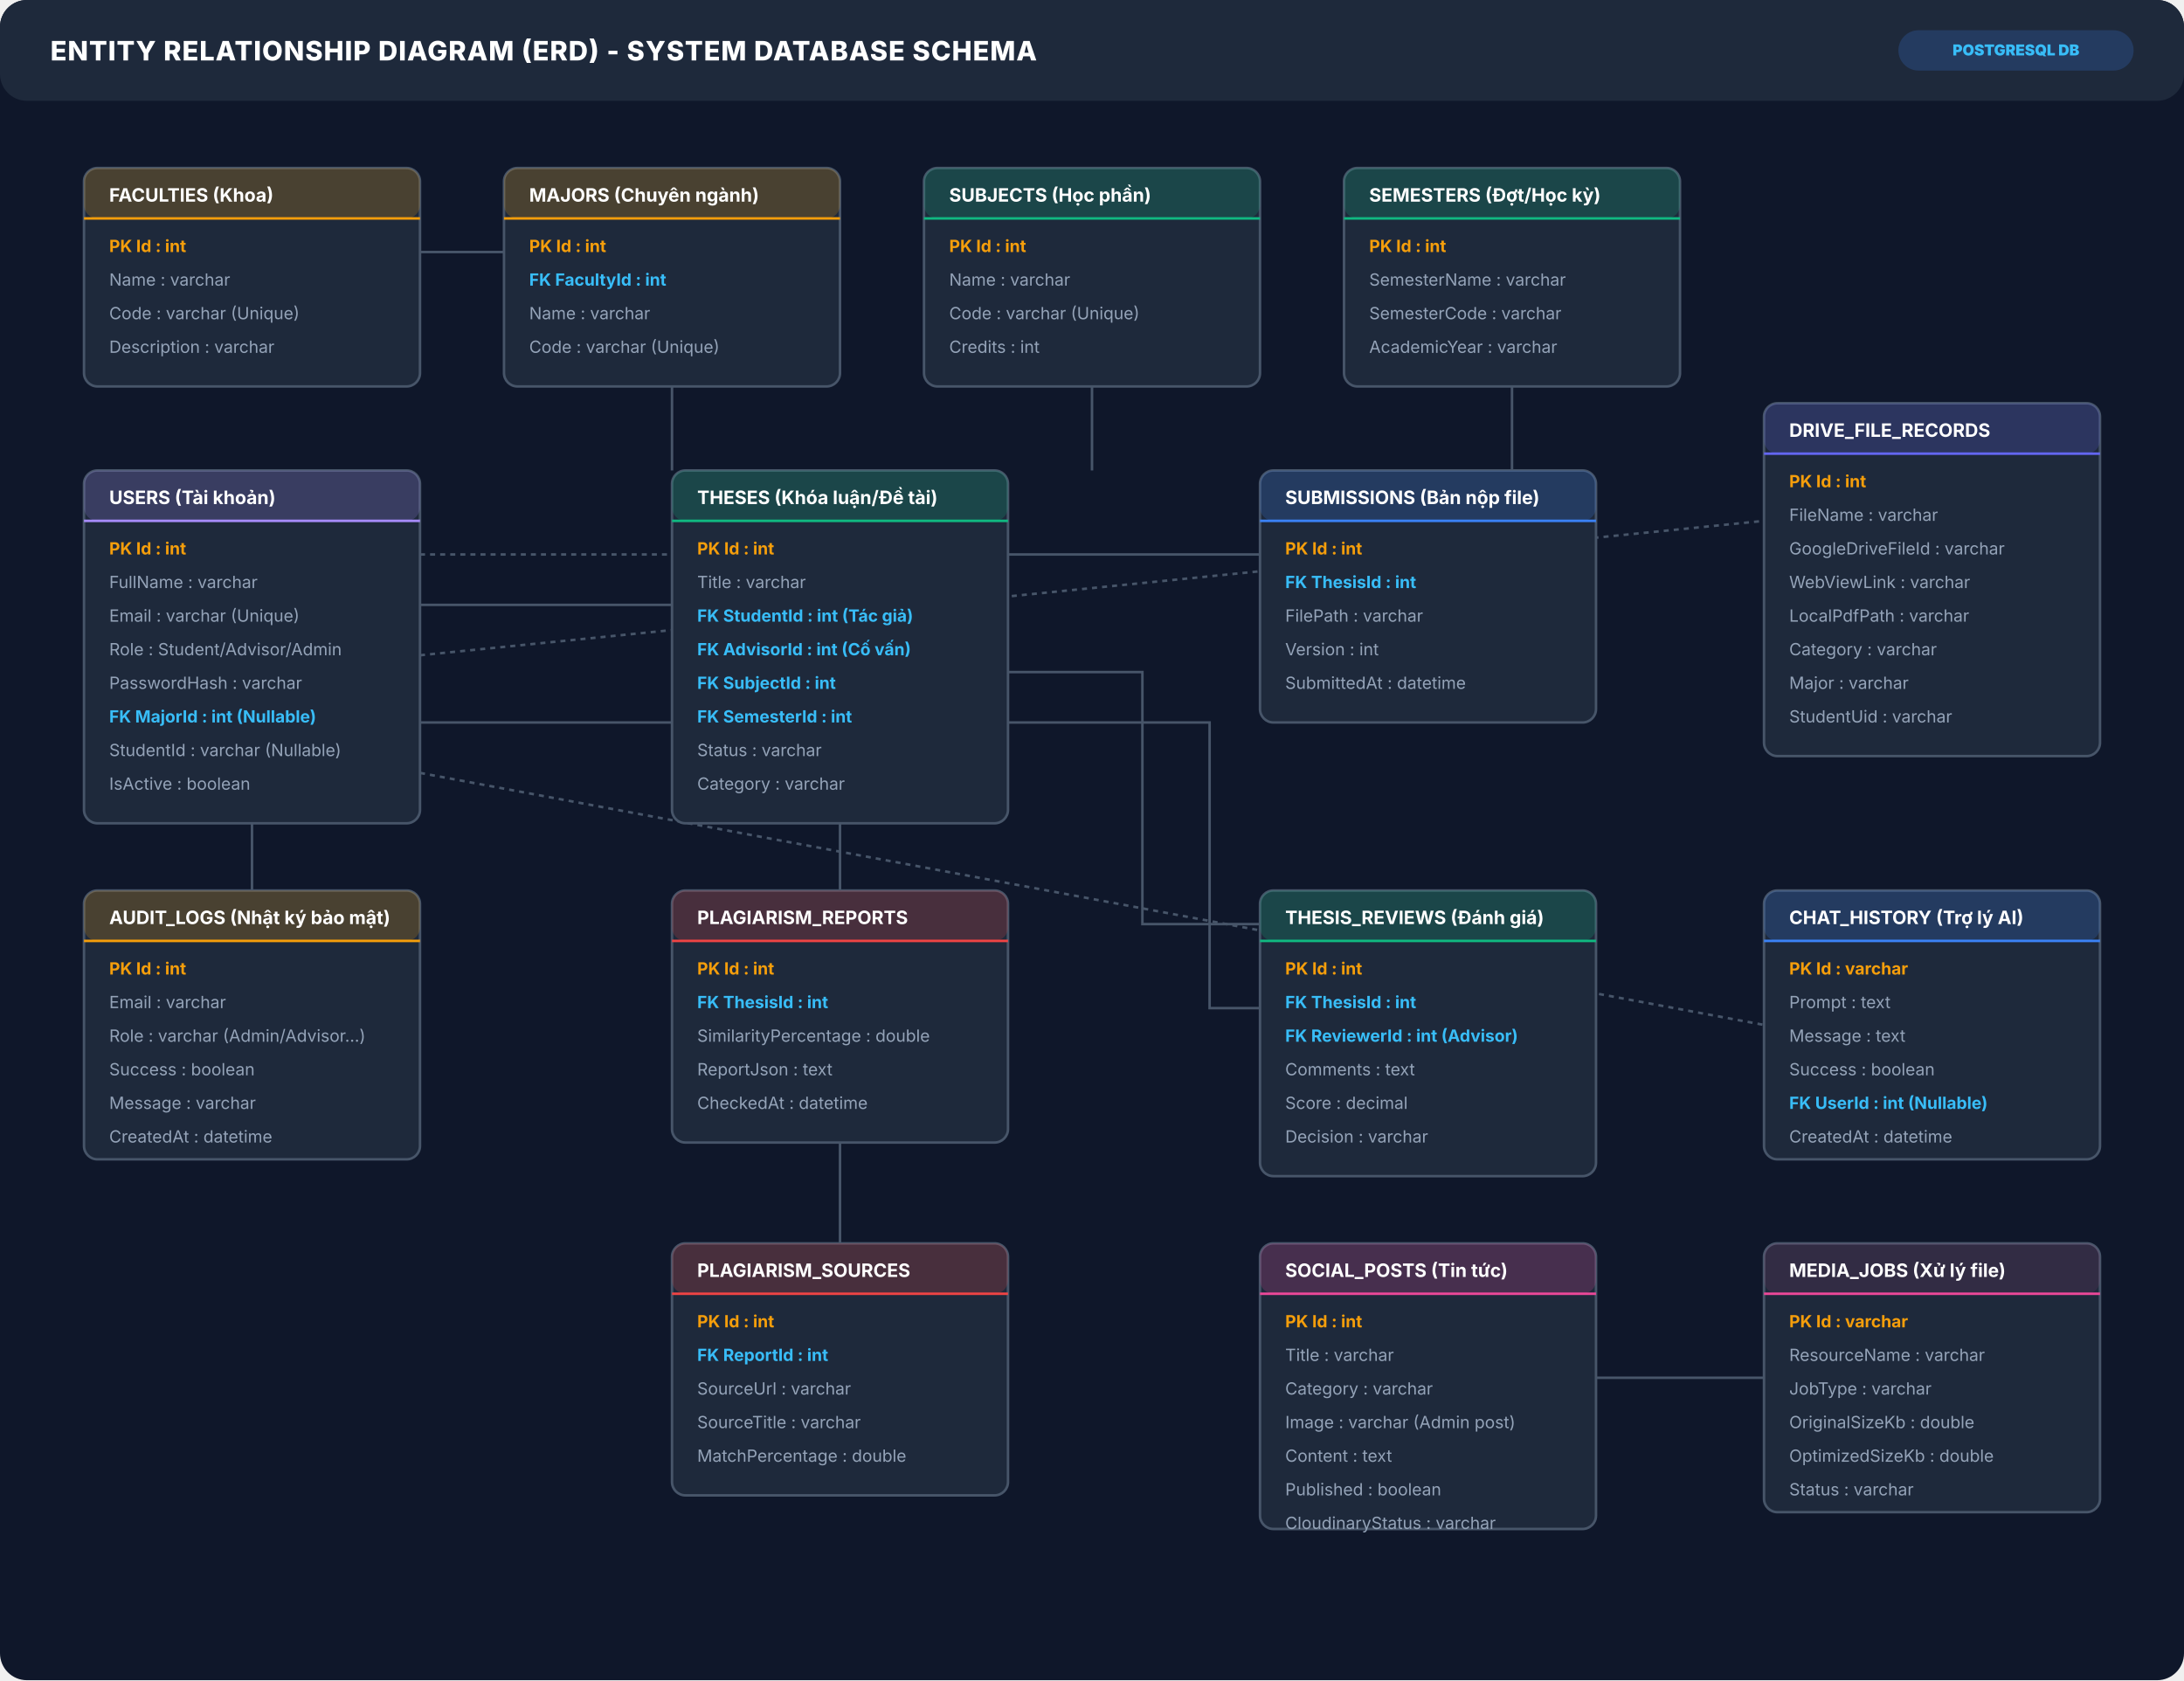
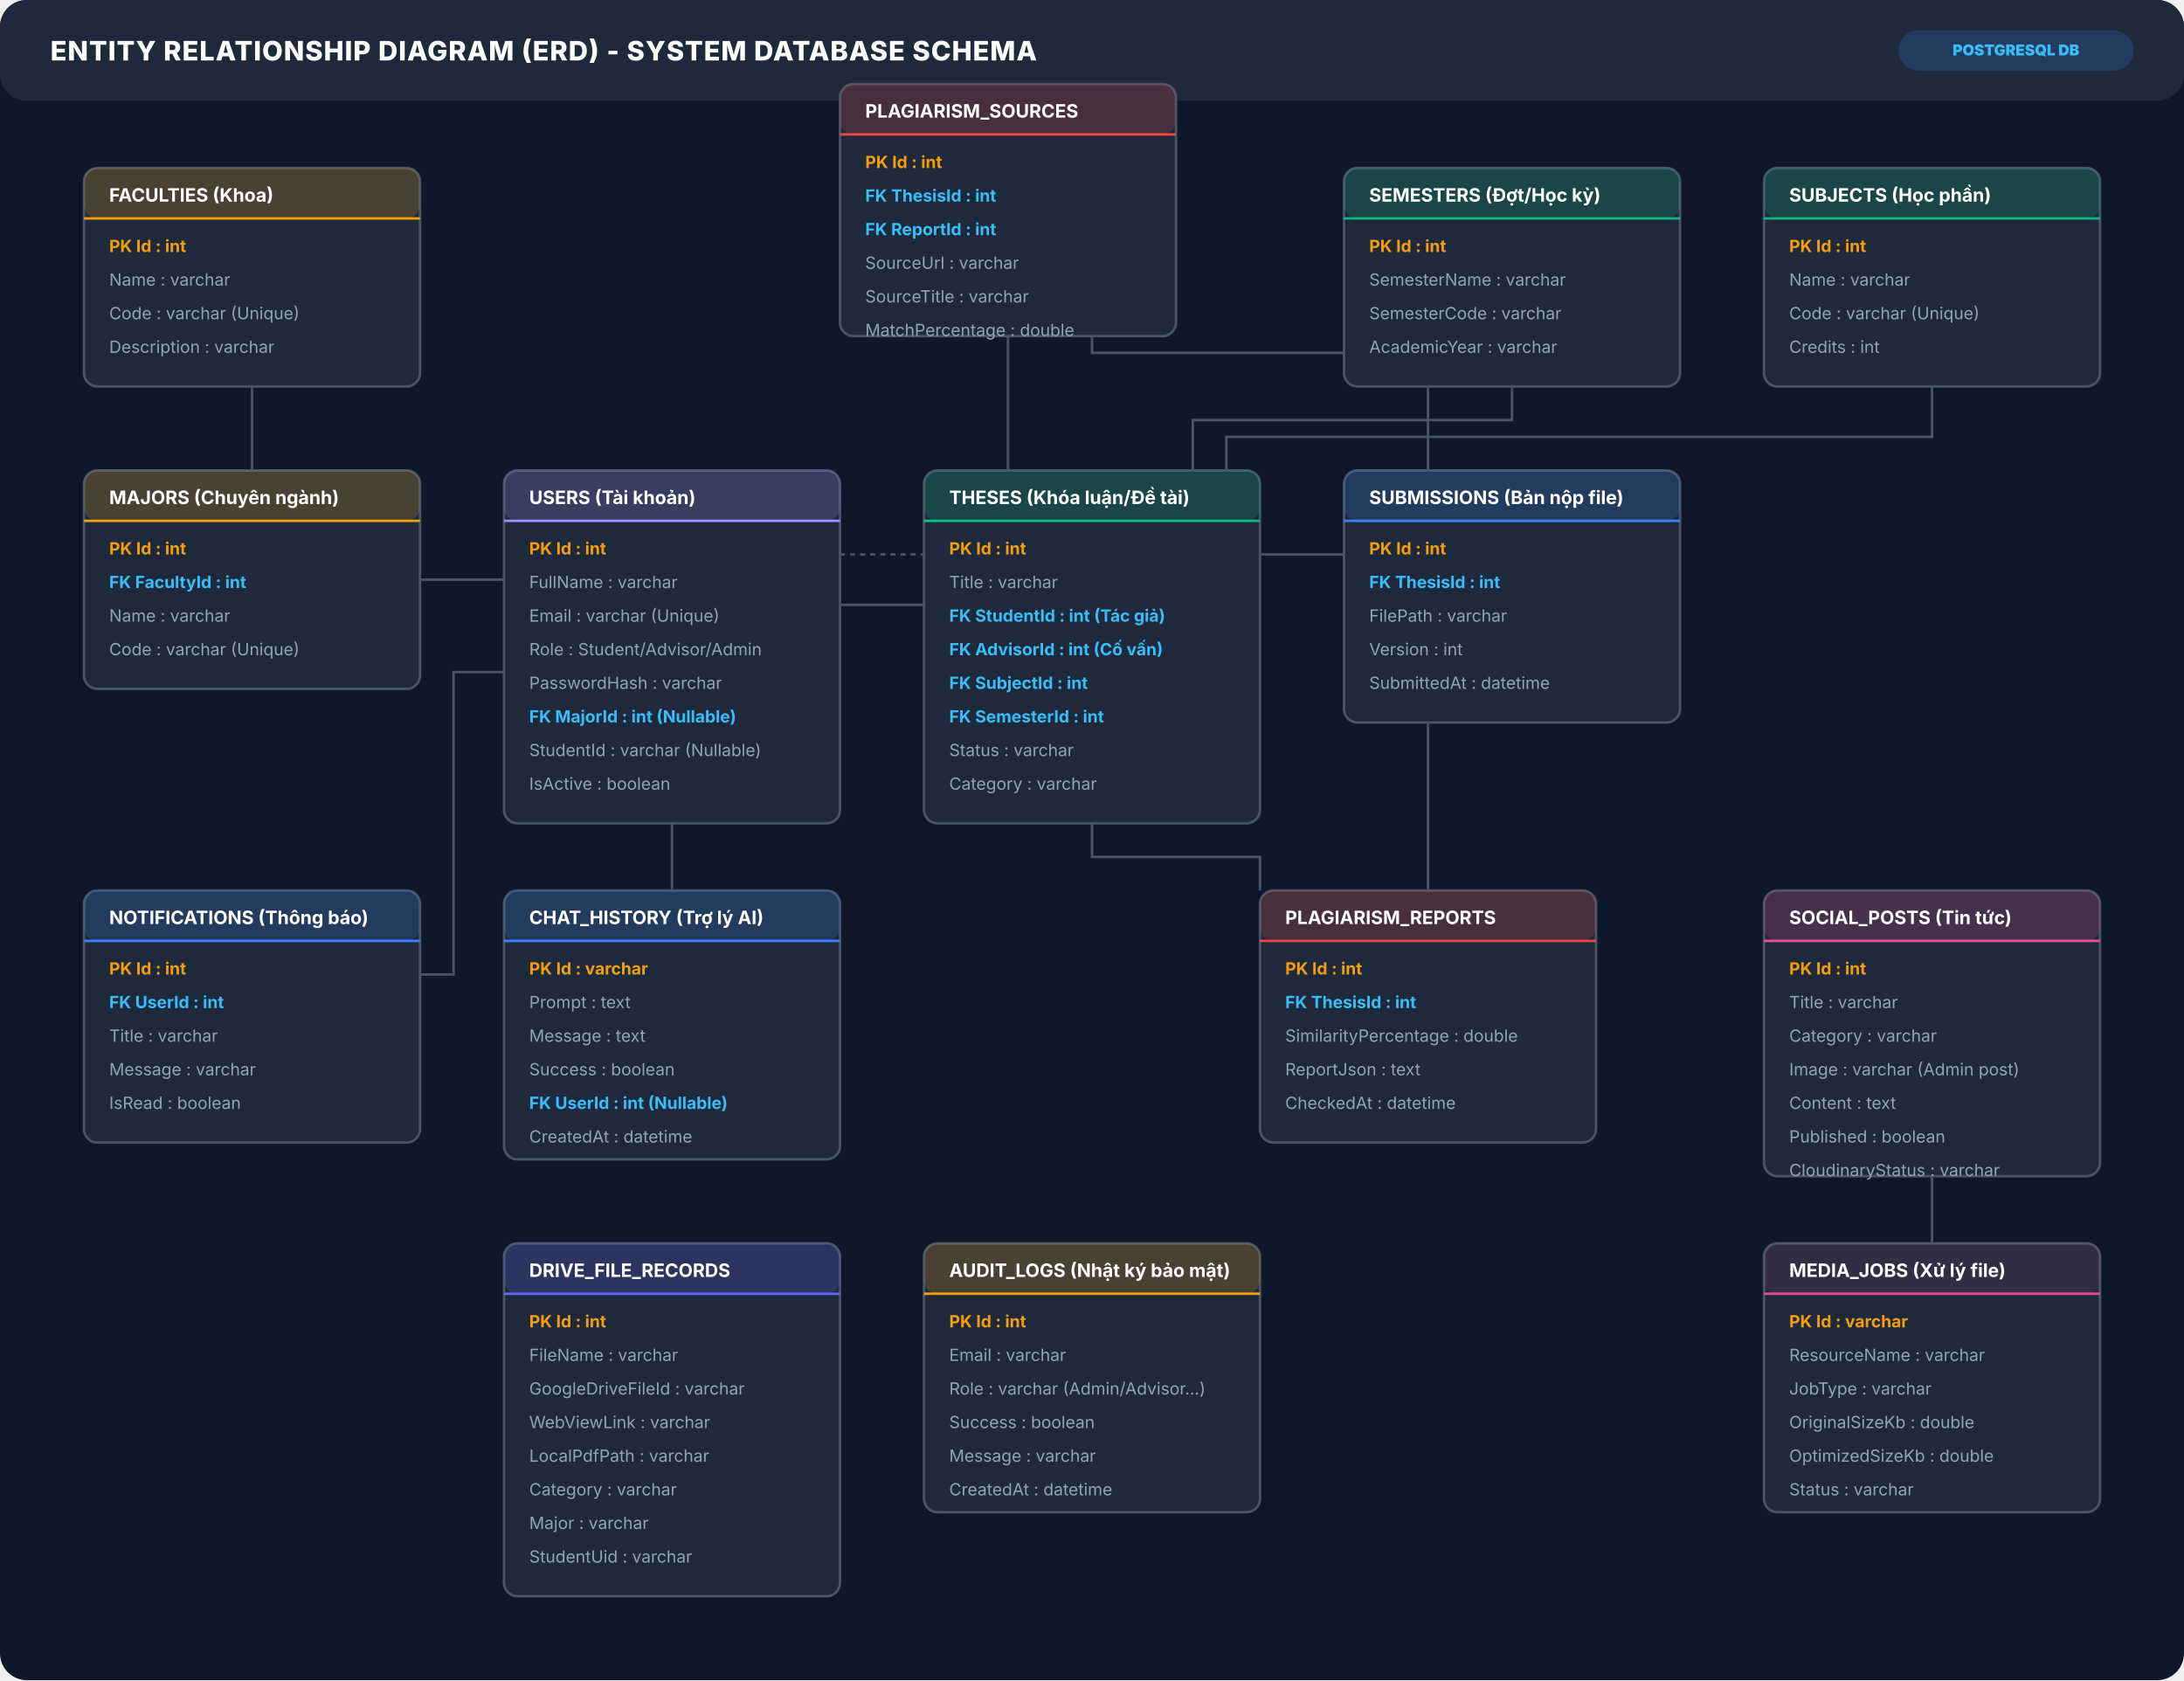
<svg xmlns="http://www.w3.org/2000/svg" viewBox="0 0 1300 1000" width="1300" height="1000">
  <style>
        .title { font-family: 'Inter', sans-serif; font-size: 16px; font-weight: 800; fill: #ffffff; letter-spacing: 0.5px; }
        .table-title { font-family: 'Inter', sans-serif; font-size: 11px; font-weight: bold; fill: #ffffff; }
        .field { font-family: 'Inter', sans-serif; font-size: 10px; fill: #94a3b8; }
        .pk { fill: #f59e0b; font-weight: bold; }
        .fk { fill: #38bdf8; font-weight: bold; }
        .conn { stroke: #475569; stroke-width: 1.5; fill: none; }
        .conn-label { font-family: 'Inter', sans-serif; font-size: 9px; fill: #64748b; }
      </style>
  <rect width="100%" height="100%" fill="#0f172a" rx="16" />
  <rect width="100%" height="60" fill="#1e293b" rx="16" />
  <text x="30" y="36" class="title">ENTITY RELATIONSHIP DIAGRAM (ERD) - SYSTEM DATABASE SCHEMA</text>
  <rect x="1130" y="18" width="140" height="24" rx="12" fill="#3b82f6" opacity="0.2" />
  <text x="1200" y="33" fill="#38bdf8" font-family="Inter, sans-serif" font-size="9" font-weight="900" text-anchor="middle">POSTGRESQL DB</text>
-   <path d="M 250 150 H 300" class="conn" />
-   <path d="M 400 230 V 280" class="conn" />
-   <path d="M 650 230 V 280" class="conn" />
-   <path d="M 900 230 V 280" class="conn" />
-   <path d="M 250 330 H 400" class="conn" stroke-dasharray="3 3" />
-   <path d="M 250 360 H 400" class="conn" />
-   <path d="M 600 330 H 750" class="conn" />
-   <path d="M 500 490 V 530" class="conn" />
-   <path d="M 500 680 V 740" class="conn" />
-   <path d="M 600 400 H 680 V 550 H 750" class="conn" />
-   <path d="M 250 430 H 720 V 600 H 750" class="conn" />
-   <path d="M 150 490 V 530" class="conn" />
-   <path d="M 250 460 L 1050 610" class="conn" stroke-dasharray="3 3" />
-   <path d="M 250 390 L 1050 310" class="conn" stroke-dasharray="3 3" />
-   <path d="M 950 820 H 1050" class="conn" />
+   <path d="M 150 230 V 280" class="conn" />
+   <path d="M 250 345 H 300" class="conn" />
+   <path d="M 300 400 H 270 V 580 H 250" class="conn" />
+   <path d="M 400 490 V 530" class="conn" />
+   <path d="M 500 330 H 550" class="conn" stroke-dasharray="3 3" />
+   <path d="M 500 360 H 550" class="conn" />
+   <path d="M 900 230 V 250 H 710 V 280" class="conn" />
+   <path d="M 1150 230 V 260 H 730 V 280" class="conn" />
+   <path d="M 750 330 H 800" class="conn" />
+   <path d="M 650 490 V 510 H 750 V 530" class="conn" />
+   <path d="M 850 530 V 210 H 650 V 200" class="conn" />
+   <path d="M 600 280 V 200" class="conn" />
+   <path d="M 1150 700 V 740" class="conn" />
  <g transform="translate(50, 100)">
    <rect width="200" height="130" rx="8" ry="8" fill="#1e293b" stroke="#475569" stroke-width="1.5" />
    <rect width="200" height="30" rx="8" ry="8" fill="#f59e0b" opacity="0.2" />
    <line x1="0" y1="30" x2="200" y2="30" stroke="#f59e0b" stroke-width="1.5" />
    <text x="15" y="20" class="table-title">FACULTIES (Khoa)</text>
    <text x="15" y="50" class="field pk">PK  Id : int</text>
    <text x="15" y="70" class="field">    Name : varchar</text>
    <text x="15" y="90" class="field">    Code : varchar (Unique)</text>
    <text x="15" y="110" class="field">    Description : varchar</text>
  </g>
-   <g transform="translate(300, 100)">
+   <g transform="translate(50, 280)">
    <rect width="200" height="130" rx="8" ry="8" fill="#1e293b" stroke="#475569" stroke-width="1.5" />
    <rect width="200" height="30" rx="8" ry="8" fill="#f59e0b" opacity="0.2" />
    <line x1="0" y1="30" x2="200" y2="30" stroke="#f59e0b" stroke-width="1.5" />
    <text x="15" y="20" class="table-title">MAJORS (Chuyên ngành)</text>
    <text x="15" y="50" class="field pk">PK  Id : int</text>
    <text x="15" y="70" class="field fk">FK  FacultyId : int</text>
    <text x="15" y="90" class="field">    Name : varchar</text>
    <text x="15" y="110" class="field">    Code : varchar (Unique)</text>
  </g>
-   <g transform="translate(550, 100)">
+   <g transform="translate(500, 50)">
+     <rect width="200" height="150" rx="8" ry="8" fill="#1e293b" stroke="#475569" stroke-width="1.5" />
+     <rect width="200" height="30" rx="8" ry="8" fill="#ef4444" opacity="0.2" />
+     <line x1="0" y1="30" x2="200" y2="30" stroke="#ef4444" stroke-width="1.5" />
+     <text x="15" y="20" class="table-title">PLAGIARISM_SOURCES</text>
+     <text x="15" y="50" class="field pk">PK  Id : int</text>
+     <text x="15" y="70" class="field fk">FK  ThesisId : int</text>
+     <text x="15" y="90" class="field fk">FK  ReportId : int</text>
+     <text x="15" y="110" class="field">    SourceUrl : varchar</text>
+     <text x="15" y="130" class="field">    SourceTitle : varchar</text>
+     <text x="15" y="150" class="field">    MatchPercentage : double</text>
+   </g>
+   <g transform="translate(800, 100)">
+     <rect width="200" height="130" rx="8" ry="8" fill="#1e293b" stroke="#475569" stroke-width="1.5" />
+     <rect width="200" height="30" rx="8" ry="8" fill="#10b981" opacity="0.2" />
+     <line x1="0" y1="30" x2="200" y2="30" stroke="#10b981" stroke-width="1.5" />
+     <text x="15" y="20" class="table-title">SEMESTERS (Đợt/Học kỳ)</text>
+     <text x="15" y="50" class="field pk">PK  Id : int</text>
+     <text x="15" y="70" class="field">    SemesterName : varchar</text>
+     <text x="15" y="90" class="field">    SemesterCode : varchar</text>
+     <text x="15" y="110" class="field">    AcademicYear : varchar</text>
+   </g>
+   <g transform="translate(1050, 100)">
    <rect width="200" height="130" rx="8" ry="8" fill="#1e293b" stroke="#475569" stroke-width="1.5" />
    <rect width="200" height="30" rx="8" ry="8" fill="#10b981" opacity="0.2" />
    <line x1="0" y1="30" x2="200" y2="30" stroke="#10b981" stroke-width="1.5" />
    <text x="15" y="20" class="table-title">SUBJECTS (Học phần)</text>
    <text x="15" y="50" class="field pk">PK  Id : int</text>
    <text x="15" y="70" class="field">    Name : varchar</text>
    <text x="15" y="90" class="field">    Code : varchar (Unique)</text>
    <text x="15" y="110" class="field">    Credits : int</text>
  </g>
-   <g transform="translate(800, 100)">
-     <rect width="200" height="130" rx="8" ry="8" fill="#1e293b" stroke="#475569" stroke-width="1.5" />
-     <rect width="200" height="30" rx="8" ry="8" fill="#10b981" opacity="0.2" />
-     <line x1="0" y1="30" x2="200" y2="30" stroke="#10b981" stroke-width="1.5" />
-     <text x="15" y="20" class="table-title">SEMESTERS (Đợt/Học kỳ)</text>
-     <text x="15" y="50" class="field pk">PK  Id : int</text>
-     <text x="15" y="70" class="field">    SemesterName : varchar</text>
-     <text x="15" y="90" class="field">    SemesterCode : varchar</text>
-     <text x="15" y="110" class="field">    AcademicYear : varchar</text>
-   </g>
-   <g transform="translate(50, 280)">
+   <g transform="translate(300, 280)">
    <rect width="200" height="210" rx="8" ry="8" fill="#1e293b" stroke="#475569" stroke-width="1.5" />
    <rect width="200" height="30" rx="8" ry="8" fill="#a78bfa" opacity="0.2" />
    <line x1="0" y1="30" x2="200" y2="30" stroke="#a78bfa" stroke-width="1.5" />
    <text x="15" y="20" class="table-title">USERS (Tài khoản)</text>
    <text x="15" y="50" class="field pk">PK  Id : int</text>
    <text x="15" y="70" class="field">    FullName : varchar</text>
    <text x="15" y="90" class="field">    Email : varchar (Unique)</text>
    <text x="15" y="110" class="field">    Role : Student/Advisor/Admin</text>
    <text x="15" y="130" class="field">    PasswordHash : varchar</text>
    <text x="15" y="150" class="field fk">FK  MajorId : int (Nullable)</text>
    <text x="15" y="170" class="field">    StudentId : varchar (Nullable)</text>
    <text x="15" y="190" class="field">    IsActive : boolean</text>
  </g>
-   <g transform="translate(400, 280)">
+   <g transform="translate(550, 280)">
    <rect width="200" height="210" rx="8" ry="8" fill="#1e293b" stroke="#475569" stroke-width="1.5" />
    <rect width="200" height="30" rx="8" ry="8" fill="#10b981" opacity="0.2" />
    <line x1="0" y1="30" x2="200" y2="30" stroke="#10b981" stroke-width="1.5" />
    <text x="15" y="20" class="table-title">THESES (Khóa luận/Đề tài)</text>
    <text x="15" y="50" class="field pk">PK  Id : int</text>
    <text x="15" y="70" class="field">    Title : varchar</text>
    <text x="15" y="90" class="field fk">FK  StudentId : int (Tác giả)</text>
    <text x="15" y="110" class="field fk">FK  AdvisorId : int (Cố vấn)</text>
    <text x="15" y="130" class="field fk">FK  SubjectId : int</text>
    <text x="15" y="150" class="field fk">FK  SemesterId : int</text>
    <text x="15" y="170" class="field">    Status : varchar</text>
    <text x="15" y="190" class="field">    Category : varchar</text>
  </g>
-   <g transform="translate(750, 280)">
+   <g transform="translate(800, 280)">
    <rect width="200" height="150" rx="8" ry="8" fill="#1e293b" stroke="#475569" stroke-width="1.5" />
    <rect width="200" height="30" rx="8" ry="8" fill="#3b82f6" opacity="0.2" />
    <line x1="0" y1="30" x2="200" y2="30" stroke="#3b82f6" stroke-width="1.5" />
    <text x="15" y="20" class="table-title">SUBMISSIONS (Bản nộp file)</text>
    <text x="15" y="50" class="field pk">PK  Id : int</text>
    <text x="15" y="70" class="field fk">FK  ThesisId : int</text>
    <text x="15" y="90" class="field">    FilePath : varchar</text>
    <text x="15" y="110" class="field">    Version : int</text>
    <text x="15" y="130" class="field">    SubmittedAt : datetime</text>
  </g>
-   <g transform="translate(400, 530)">
-     <rect width="200" height="150" rx="8" ry="8" fill="#1e293b" stroke="#475569" stroke-width="1.5" />
-     <rect width="200" height="30" rx="8" ry="8" fill="#ef4444" opacity="0.2" />
-     <line x1="0" y1="30" x2="200" y2="30" stroke="#ef4444" stroke-width="1.5" />
-     <text x="15" y="20" class="table-title">PLAGIARISM_REPORTS</text>
-     <text x="15" y="50" class="field pk">PK  Id : int</text>
-     <text x="15" y="70" class="field fk">FK  ThesisId : int</text>
-     <text x="15" y="90" class="field">    SimilarityPercentage : double</text>
-     <text x="15" y="110" class="field">    ReportJson : text</text>
-     <text x="15" y="130" class="field">    CheckedAt : datetime</text>
-   </g>
-   <g transform="translate(400, 740)">
-     <rect width="200" height="150" rx="8" ry="8" fill="#1e293b" stroke="#475569" stroke-width="1.5" />
-     <rect width="200" height="30" rx="8" ry="8" fill="#ef4444" opacity="0.2" />
-     <line x1="0" y1="30" x2="200" y2="30" stroke="#ef4444" stroke-width="1.5" />
-     <text x="15" y="20" class="table-title">PLAGIARISM_SOURCES</text>
-     <text x="15" y="50" class="field pk">PK  Id : int</text>
-     <text x="15" y="70" class="field fk">FK  ReportId : int</text>
-     <text x="15" y="90" class="field">    SourceUrl : varchar</text>
-     <text x="15" y="110" class="field">    SourceTitle : varchar</text>
-     <text x="15" y="130" class="field">    MatchPercentage : double</text>
-   </g>
  <g transform="translate(50, 530)">
-     <rect width="200" height="160" rx="8" ry="8" fill="#1e293b" stroke="#475569" stroke-width="1.5" />
-     <rect width="200" height="30" rx="8" ry="8" fill="#f59e0b" opacity="0.2" />
-     <line x1="0" y1="30" x2="200" y2="30" stroke="#f59e0b" stroke-width="1.5" />
-     <text x="15" y="20" class="table-title">AUDIT_LOGS (Nhật ký bảo mật)</text>
-     <text x="15" y="50" class="field pk">PK  Id : int</text>
-     <text x="15" y="70" class="field">    Email : varchar</text>
-     <text x="15" y="90" class="field">    Role : varchar (Admin/Advisor...)</text>
-     <text x="15" y="110" class="field">    Success : boolean</text>
-     <text x="15" y="130" class="field">    Message : varchar</text>
-     <text x="15" y="150" class="field">    CreatedAt : datetime</text>
-   </g>
-   <g transform="translate(750, 530)">
-     <rect width="200" height="170" rx="8" ry="8" fill="#1e293b" stroke="#475569" stroke-width="1.5" />
-     <rect width="200" height="30" rx="8" ry="8" fill="#10b981" opacity="0.2" />
-     <line x1="0" y1="30" x2="200" y2="30" stroke="#10b981" stroke-width="1.5" />
-     <text x="15" y="20" class="table-title">THESIS_REVIEWS (Đánh giá)</text>
-     <text x="15" y="50" class="field pk">PK  Id : int</text>
-     <text x="15" y="70" class="field fk">FK  ThesisId : int</text>
-     <text x="15" y="90" class="field fk">FK  ReviewerId : int (Advisor)</text>
-     <text x="15" y="110" class="field">    Comments : text</text>
-     <text x="15" y="130" class="field">    Score : decimal</text>
-     <text x="15" y="150" class="field">    Decision : varchar</text>
-   </g>
-   <g transform="translate(1050, 240)">
-     <rect width="200" height="210" rx="8" ry="8" fill="#1e293b" stroke="#475569" stroke-width="1.5" />
-     <rect width="200" height="30" rx="8" ry="8" fill="#6366f1" opacity="0.2" />
-     <line x1="0" y1="30" x2="200" y2="30" stroke="#6366f1" stroke-width="1.5" />
-     <text x="15" y="20" class="table-title">DRIVE_FILE_RECORDS</text>
-     <text x="15" y="50" class="field pk">PK  Id : int</text>
-     <text x="15" y="70" class="field">    FileName : varchar</text>
-     <text x="15" y="90" class="field">    GoogleDriveFileId : varchar</text>
-     <text x="15" y="110" class="field">    WebViewLink : varchar</text>
-     <text x="15" y="130" class="field">    LocalPdfPath : varchar</text>
-     <text x="15" y="150" class="field">    Category : varchar</text>
-     <text x="15" y="170" class="field">    Major : varchar</text>
-     <text x="15" y="190" class="field">    StudentUid : varchar</text>
-   </g>
-   <g transform="translate(1050, 530)">
+     <rect width="200" height="150" rx="8" ry="8" fill="#1e293b" stroke="#475569" stroke-width="1.5" />
+     <rect width="200" height="30" rx="8" ry="8" fill="#3b82f6" opacity="0.2" />
+     <line x1="0" y1="30" x2="200" y2="30" stroke="#3b82f6" stroke-width="1.5" />
+     <text x="15" y="20" class="table-title">NOTIFICATIONS (Thông báo)</text>
+     <text x="15" y="50" class="field pk">PK  Id : int</text>
+     <text x="15" y="70" class="field fk">FK  UserId : int</text>
+     <text x="15" y="90" class="field">    Title : varchar</text>
+     <text x="15" y="110" class="field">    Message : varchar</text>
+     <text x="15" y="130" class="field">    IsRead : boolean</text>
+   </g>
+   <g transform="translate(300, 530)">
    <rect width="200" height="160" rx="8" ry="8" fill="#1e293b" stroke="#475569" stroke-width="1.5" />
    <rect width="200" height="30" rx="8" ry="8" fill="#3b82f6" opacity="0.2" />
    <line x1="0" y1="30" x2="200" y2="30" stroke="#3b82f6" stroke-width="1.5" />
    <text x="15" y="20" class="table-title">CHAT_HISTORY (Trợ lý AI)</text>
    <text x="15" y="50" class="field pk">PK  Id : varchar</text>
    <text x="15" y="70" class="field">    Prompt : text</text>
    <text x="15" y="90" class="field">    Message : text</text>
    <text x="15" y="110" class="field">    Success : boolean</text>
    <text x="15" y="130" class="field fk">FK  UserId : int (Nullable)</text>
    <text x="15" y="150" class="field">    CreatedAt : datetime</text>
  </g>
-   <g transform="translate(750, 740)">
+   <g transform="translate(750, 530)">
+     <rect width="200" height="150" rx="8" ry="8" fill="#1e293b" stroke="#475569" stroke-width="1.5" />
+     <rect width="200" height="30" rx="8" ry="8" fill="#ef4444" opacity="0.2" />
+     <line x1="0" y1="30" x2="200" y2="30" stroke="#ef4444" stroke-width="1.5" />
+     <text x="15" y="20" class="table-title">PLAGIARISM_REPORTS</text>
+     <text x="15" y="50" class="field pk">PK  Id : int</text>
+     <text x="15" y="70" class="field fk">FK  ThesisId : int</text>
+     <text x="15" y="90" class="field">    SimilarityPercentage : double</text>
+     <text x="15" y="110" class="field">    ReportJson : text</text>
+     <text x="15" y="130" class="field">    CheckedAt : datetime</text>
+   </g>
+   <g transform="translate(1050, 530)">
    <rect width="200" height="170" rx="8" ry="8" fill="#1e293b" stroke="#475569" stroke-width="1.5" />
    <rect width="200" height="30" rx="8" ry="8" fill="#ec4899" opacity="0.2" />
    <line x1="0" y1="30" x2="200" y2="30" stroke="#ec4899" stroke-width="1.5" />
    <text x="15" y="20" class="table-title">SOCIAL_POSTS (Tin tức)</text>
    <text x="15" y="50" class="field pk">PK  Id : int</text>
    <text x="15" y="70" class="field">    Title : varchar</text>
    <text x="15" y="90" class="field">    Category : varchar</text>
    <text x="15" y="110" class="field">    Image : varchar (Admin post)</text>
    <text x="15" y="130" class="field">    Content : text</text>
    <text x="15" y="150" class="field">    Published : boolean</text>
    <text x="15" y="170" class="field">    CloudinaryStatus : varchar</text>
+   </g>
+   <g transform="translate(300, 740)">
+     <rect width="200" height="210" rx="8" ry="8" fill="#1e293b" stroke="#475569" stroke-width="1.5" />
+     <rect width="200" height="30" rx="8" ry="8" fill="#6366f1" opacity="0.2" />
+     <line x1="0" y1="30" x2="200" y2="30" stroke="#6366f1" stroke-width="1.5" />
+     <text x="15" y="20" class="table-title">DRIVE_FILE_RECORDS</text>
+     <text x="15" y="50" class="field pk">PK  Id : int</text>
+     <text x="15" y="70" class="field">    FileName : varchar</text>
+     <text x="15" y="90" class="field">    GoogleDriveFileId : varchar</text>
+     <text x="15" y="110" class="field">    WebViewLink : varchar</text>
+     <text x="15" y="130" class="field">    LocalPdfPath : varchar</text>
+     <text x="15" y="150" class="field">    Category : varchar</text>
+     <text x="15" y="170" class="field">    Major : varchar</text>
+     <text x="15" y="190" class="field">    StudentUid : varchar</text>
+   </g>
+   <g transform="translate(550, 740)">
+     <rect width="200" height="160" rx="8" ry="8" fill="#1e293b" stroke="#475569" stroke-width="1.5" />
+     <rect width="200" height="30" rx="8" ry="8" fill="#f59e0b" opacity="0.2" />
+     <line x1="0" y1="30" x2="200" y2="30" stroke="#f59e0b" stroke-width="1.5" />
+     <text x="15" y="20" class="table-title">AUDIT_LOGS (Nhật ký bảo mật)</text>
+     <text x="15" y="50" class="field pk">PK  Id : int</text>
+     <text x="15" y="70" class="field">    Email : varchar</text>
+     <text x="15" y="90" class="field">    Role : varchar (Admin/Advisor...)</text>
+     <text x="15" y="110" class="field">    Success : boolean</text>
+     <text x="15" y="130" class="field">    Message : varchar</text>
+     <text x="15" y="150" class="field">    CreatedAt : datetime</text>
  </g>
  <g transform="translate(1050, 740)">
    <rect width="200" height="160" rx="8" ry="8" fill="#1e293b" stroke="#475569" stroke-width="1.5" />
    <rect width="200" height="30" rx="8" ry="8" fill="#ec4899" opacity="0.1" />
    <line x1="0" y1="30" x2="200" y2="30" stroke="#ec4899" stroke-width="1.5" />
    <text x="15" y="20" class="table-title">MEDIA_JOBS (Xử lý file)</text>
    <text x="15" y="50" class="field pk">PK  Id : varchar</text>
    <text x="15" y="70" class="field">    ResourceName : varchar</text>
    <text x="15" y="90" class="field">    JobType : varchar</text>
    <text x="15" y="110" class="field">    OriginalSizeKb : double</text>
    <text x="15" y="130" class="field">    OptimizedSizeKb : double</text>
    <text x="15" y="150" class="field">    Status : varchar</text>
  </g>
</svg>
